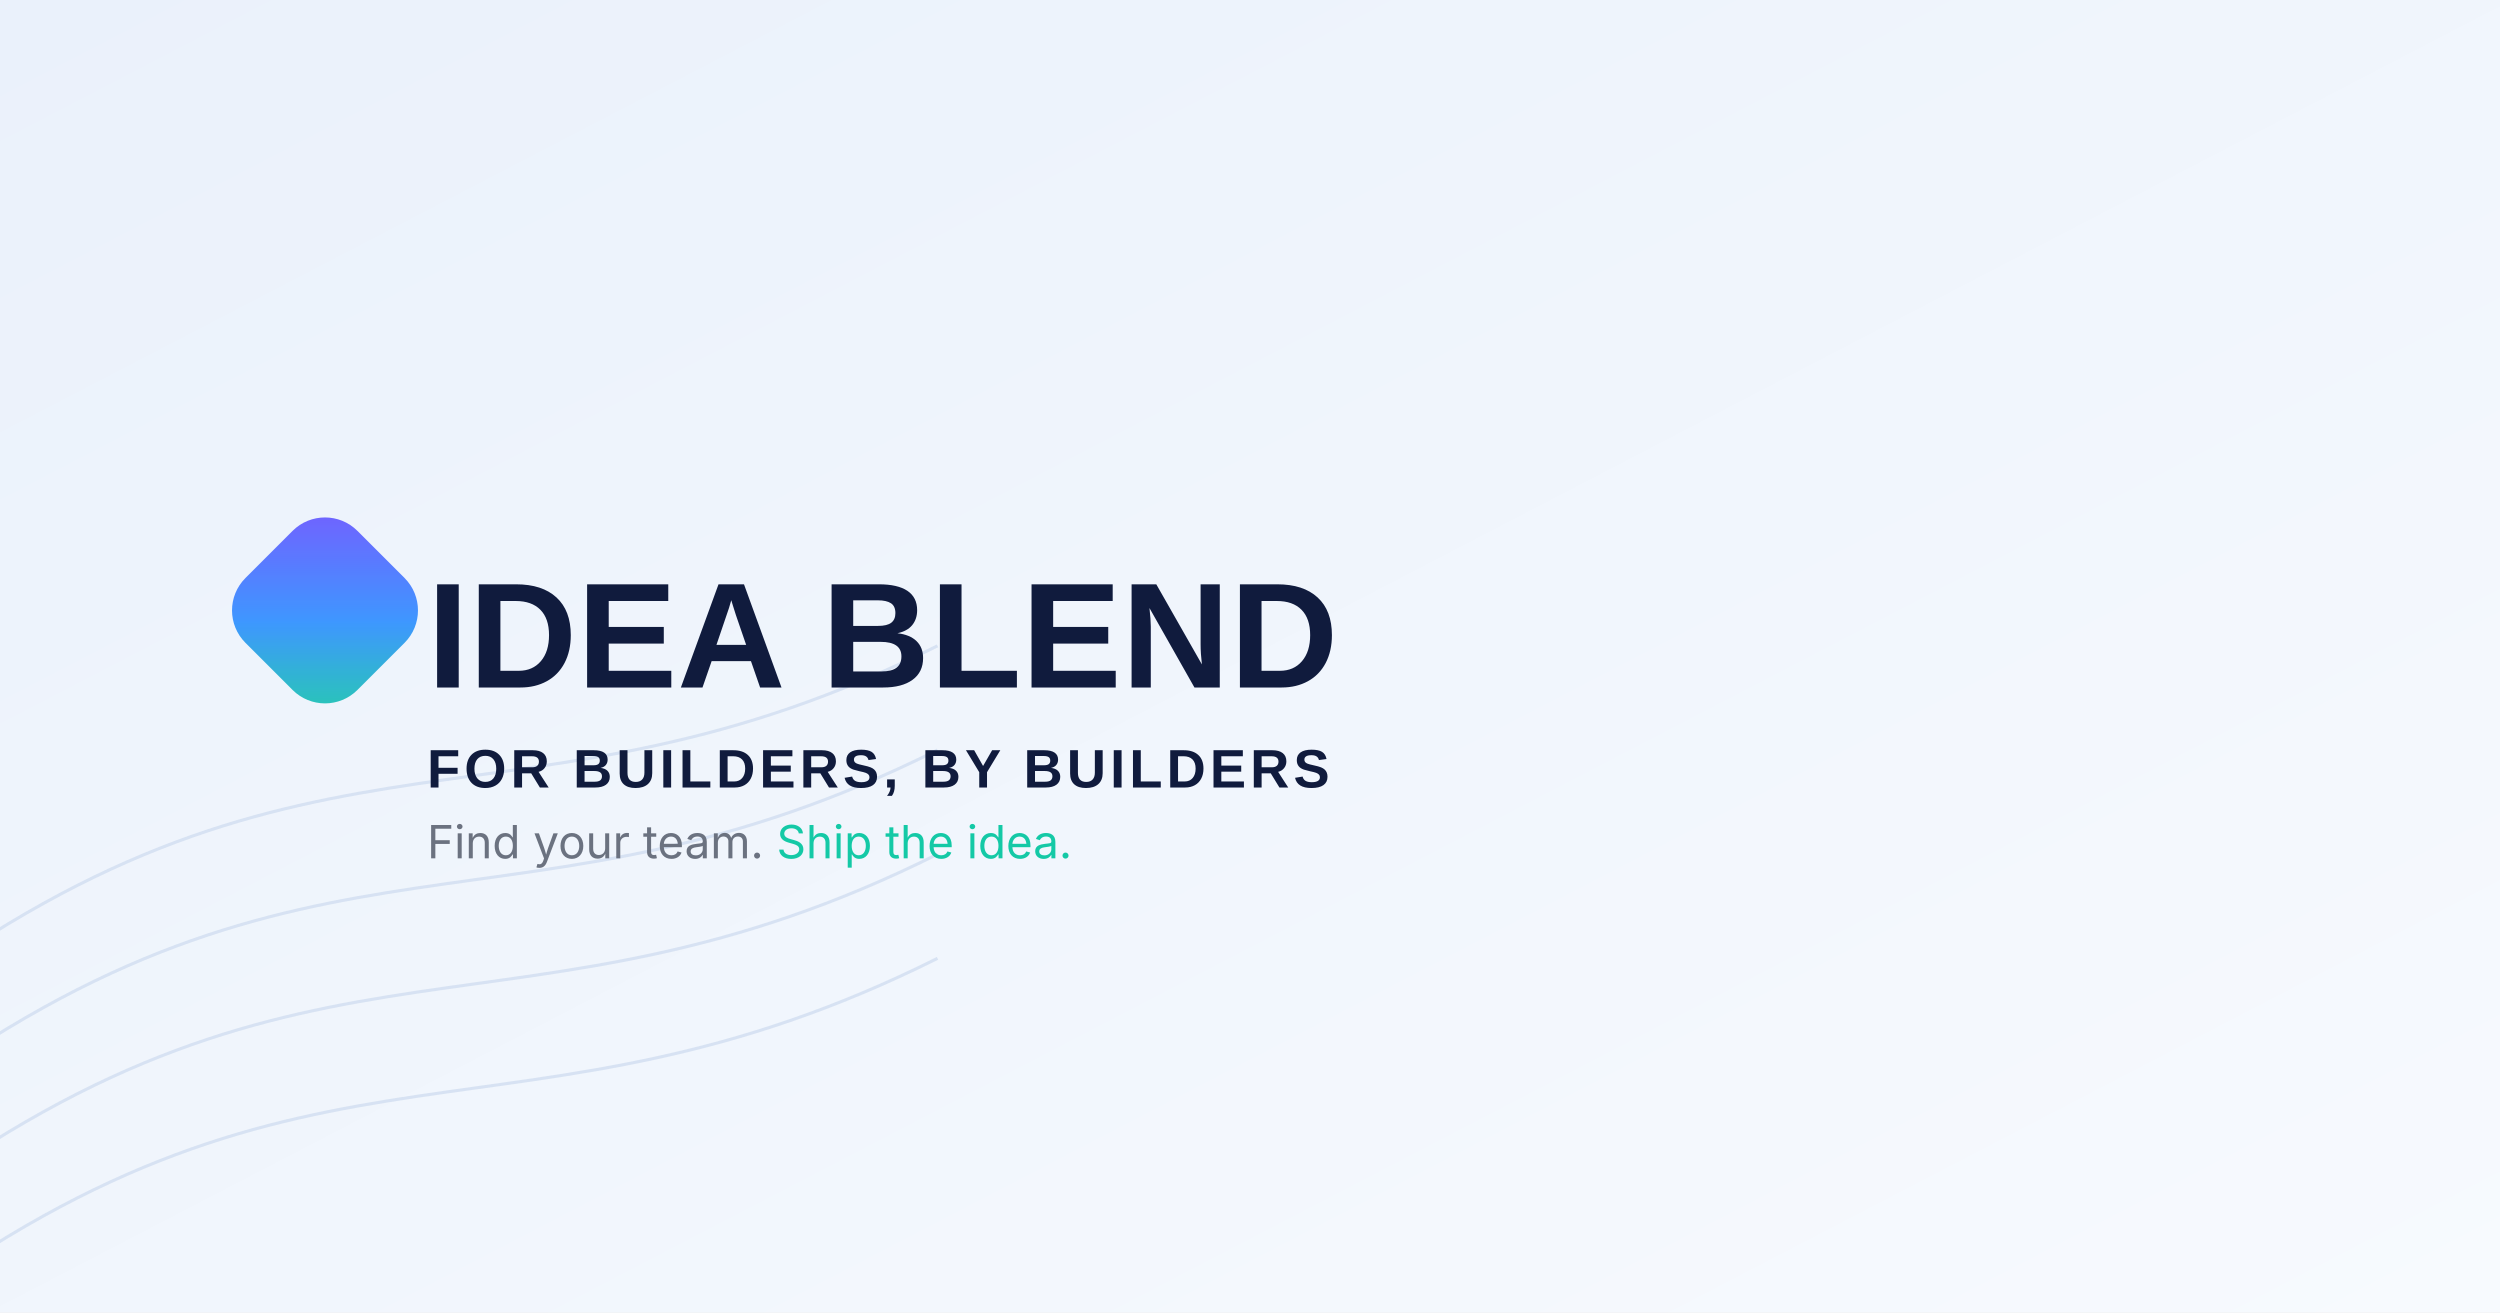
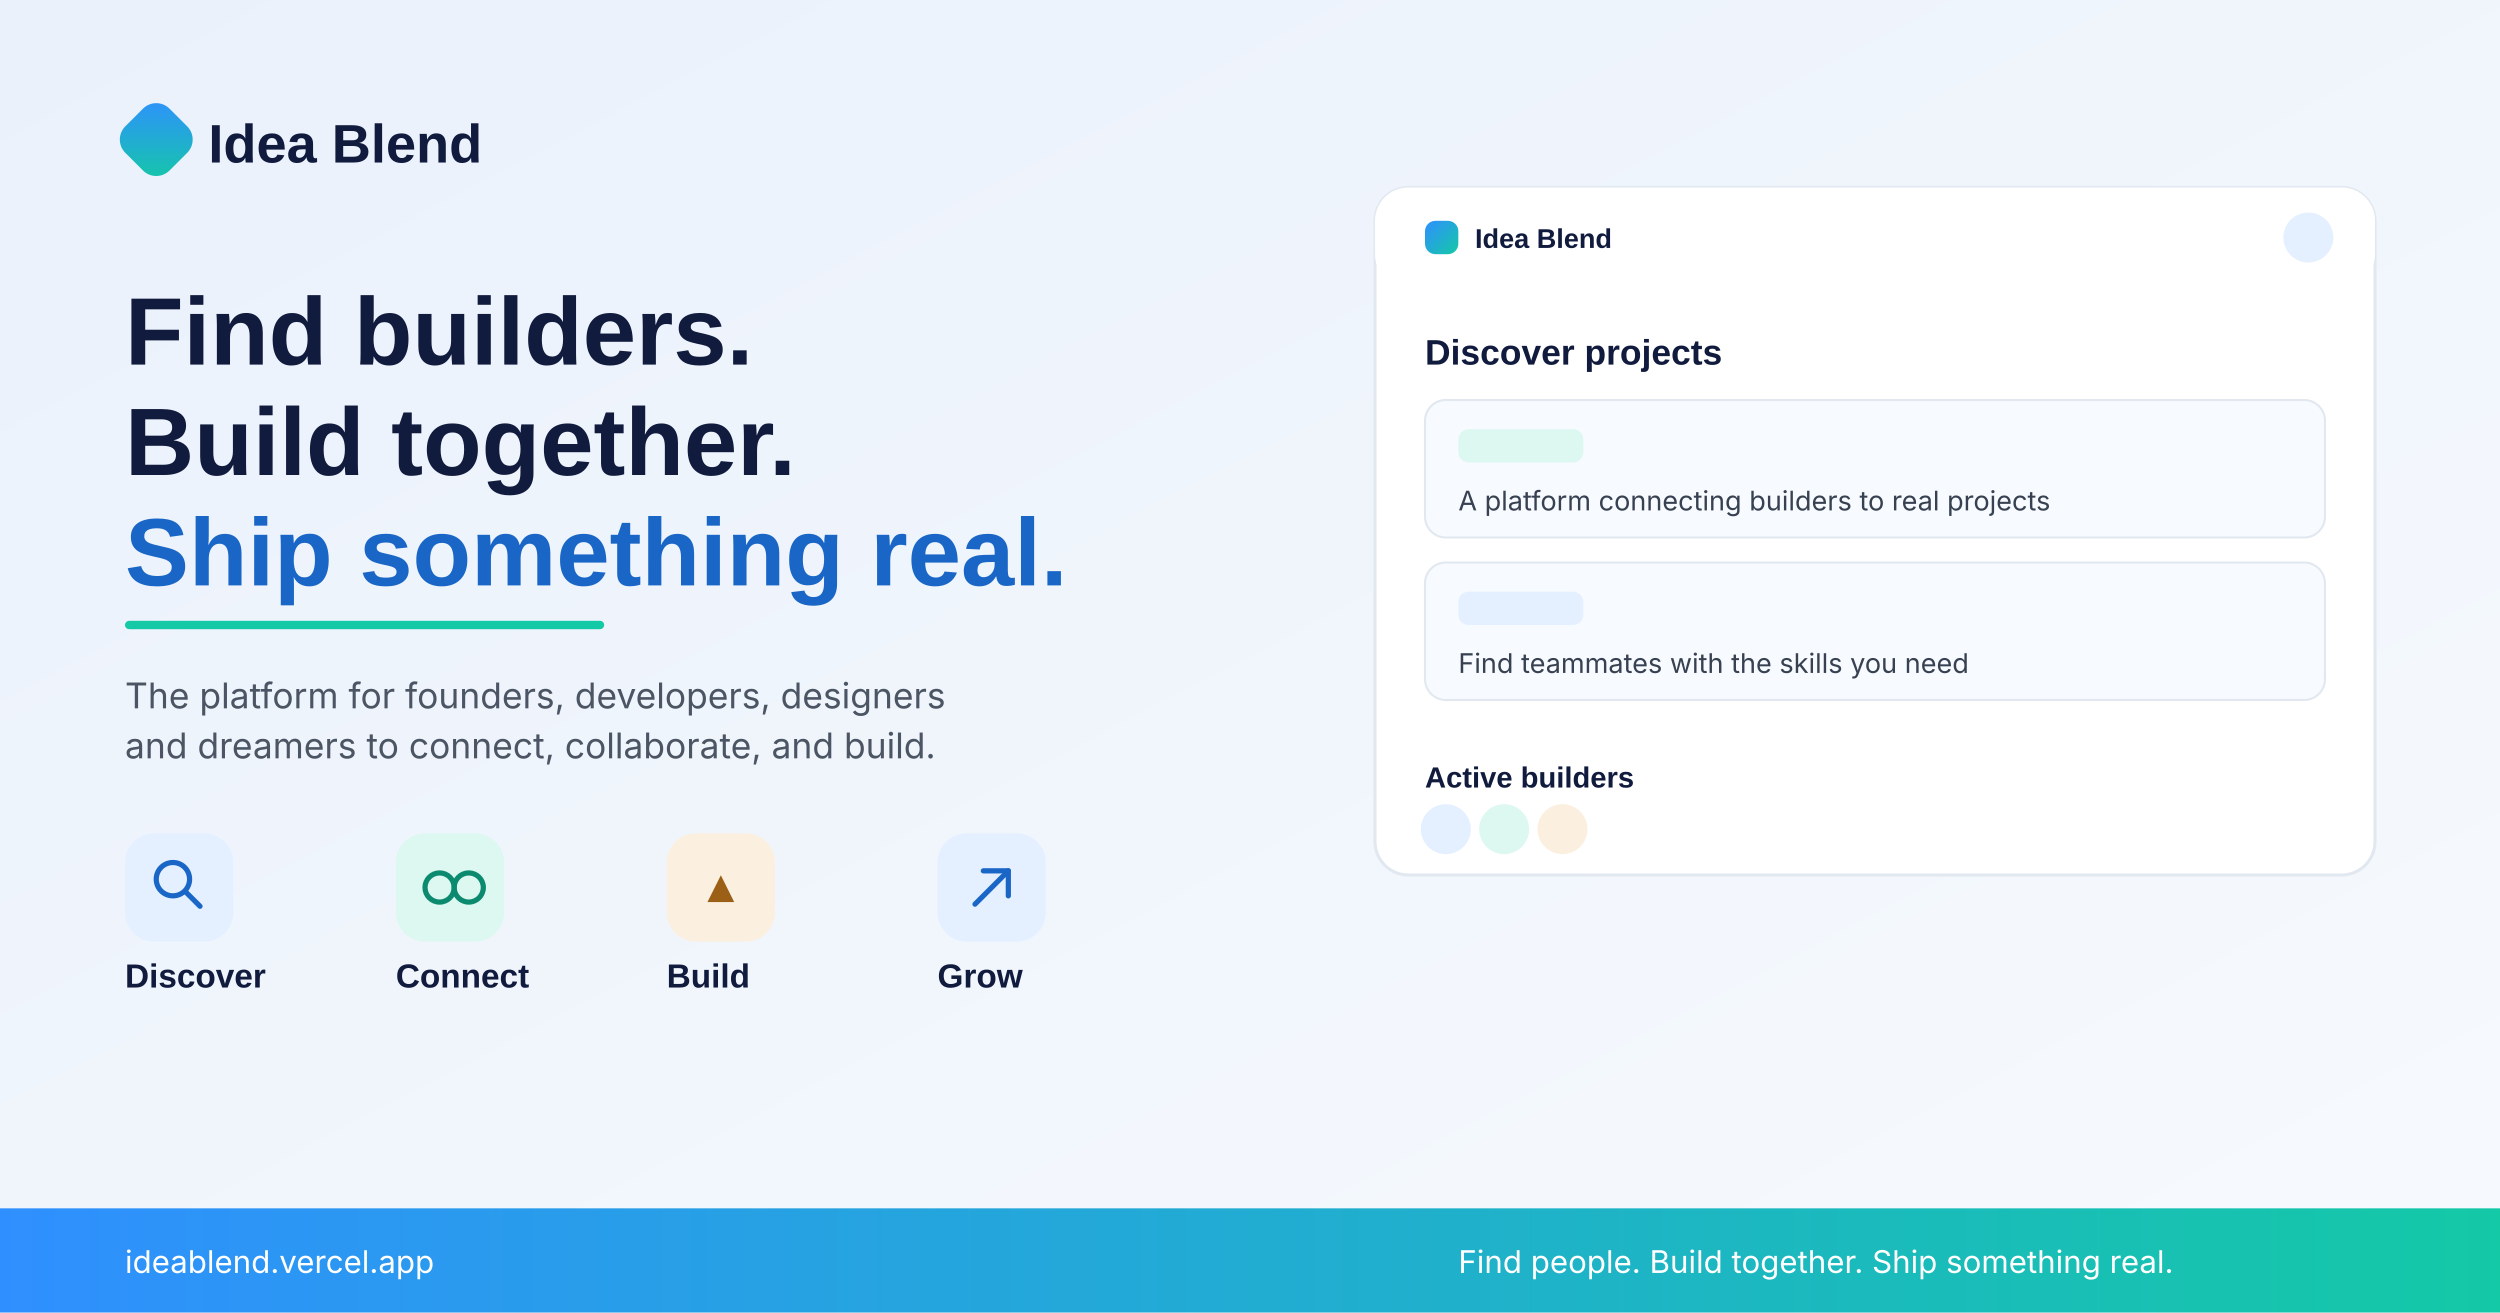
<svg xmlns="http://www.w3.org/2000/svg" width="1200" height="630" viewBox="0 0 1200 630">
  <defs>
    <linearGradient id="bgGrad" x1="0%" y1="0%" x2="100%" y2="100%">
      <stop offset="0%" stop-color="#EAF1FB" />
      <stop offset="100%" stop-color="#F7FAFE" />
    </linearGradient>
-     <linearGradient id="blendGrad3" x1="0%" y1="0%" x2="100%" y2="100%">
-       <stop offset="0%" stop-color="#6C4FFF" />
-       <stop offset="55%" stop-color="#2F8FFF" />
+     <linearGradient id="markGrad" x1="0%" y1="0%" x2="100%" y2="100%">
+       <stop offset="0%" stop-color="#2F8FFF" />
+       <stop offset="100%" stop-color="#14C9A6" />
+     </linearGradient>
+     <linearGradient id="footerGrad" x1="0%" y1="0%" x2="100%" y2="0%">
+       <stop offset="0%" stop-color="#2F8FFF" />
      <stop offset="100%" stop-color="#14C9A6" />
    </linearGradient>
  </defs>
  <rect width="1200" height="630" fill="url(#bgGrad)" />
-   <g stroke="#C7D6EC" stroke-width="1.5" fill="none" opacity="0.6">
-     <path d="M-50 630 C 150 480, 250 560, 450 460" />
-     <path d="M-50 580 C 150 430, 250 510, 450 410" />
-     <path d="M-50 530 C 150 380, 250 460, 450 360" />
-     <path d="M-50 480 C 150 330, 250 410, 450 310" />
+   <rect x="60" y="52" width="30" height="30" rx="9" fill="url(#markGrad)" transform="rotate(45 75 67)" />
+   <text x="100" y="78" font-family="Unbounded, Arial, sans-serif" font-weight="800" font-size="26" fill="#101B3D">Idea Blend</text>
+   <text x="60" y="175" font-family="Unbounded, Arial, sans-serif" font-weight="800" font-size="46" fill="#101B3D">Find builders.</text>
+   <text x="60" y="228" font-family="Unbounded, Arial, sans-serif" font-weight="800" font-size="46" fill="#101B3D">Build together.</text>
+   <text x="60" y="281" font-family="Unbounded, Arial, sans-serif" font-weight="800" font-size="46" fill="#1A66C7">Ship something real.</text>
+   <rect x="60" y="298" width="230" height="4" rx="2" fill="#14C9A6" />
+   <text x="60" y="340" font-family="Inter, Arial, sans-serif" font-size="17" fill="#4B5563">The platform for founders, developers, designers</text>
+   <text x="60" y="364" font-family="Inter, Arial, sans-serif" font-size="17" fill="#4B5563">and dreamers to connect, collaborate, and build.</text>
+   <g font-family="Unbounded, Arial, sans-serif">
+     <rect x="60" y="400" width="52" height="52" rx="14" fill="#E4F0FF" />
+     <circle cx="83" cy="422" r="8" fill="none" stroke="#1A66C7" stroke-width="2.5" />
+     <line x1="89" y1="428" x2="96" y2="435" stroke="#1A66C7" stroke-width="2.5" stroke-linecap="round" />
+     <text x="60" y="474" font-size="16" font-weight="700" fill="#101B3D">Discover</text>
+     <rect x="190" y="400" width="52" height="52" rx="14" fill="#DDF7F1" />
+     <circle cx="211" cy="426" r="7" fill="none" stroke="#0B8A70" stroke-width="2.5" />
+     <circle cx="225" cy="426" r="7" fill="none" stroke="#0B8A70" stroke-width="2.5" />
+     <text x="190" y="474" font-size="16" font-weight="700" fill="#101B3D">Connect</text>
+     <rect x="320" y="400" width="52" height="52" rx="14" fill="#FBEFE0" />
+     <text x="346" y="433" font-size="22" text-anchor="middle" fill="#9C5F16">▲</text>
+     <text x="320" y="474" font-size="16" font-weight="700" fill="#101B3D">Build</text>
+     <rect x="450" y="400" width="52" height="52" rx="14" fill="#E4F0FF" />
+     <line x1="468" y1="434" x2="484" y2="418" stroke="#1A66C7" stroke-width="2.5" stroke-linecap="round" />
+     <polyline points="472,418 484,418 484,430" fill="none" stroke="#1A66C7" stroke-width="2.5" stroke-linecap="round" stroke-linejoin="round" />
+     <text x="450" y="474" font-size="16" font-weight="700" fill="#101B3D">Grow</text>
  </g>
-   <rect x="118" y="255" width="76" height="76" rx="22" fill="url(#blendGrad3)" opacity="0.92" transform="rotate(45 156 293)" />
-   <text x="205" y="330" font-family="Unbounded, Arial, sans-serif" font-weight="800" font-size="72" fill="#101B3D">IDEA BLEND</text>
-   <text x="205" y="378" font-family="Unbounded, Arial, sans-serif" font-weight="700" font-size="26" letter-spacing="2" fill="#101B3D">FOR BUILDERS, BY BUILDERS</text>
-   <text x="205" y="412" font-family="Inter, Arial, sans-serif" font-size="22" fill="#6B7280">Find your team. <tspan fill="#14C9A6">Ship the idea.</tspan>
-   </text>
+   <g>
+     <rect x="660" y="90" width="480" height="330" rx="16" fill="#FFFFFF" stroke="#E2E8F0" stroke-width="1.5" />
+     <rect x="660" y="90" width="480" height="48" rx="16" fill="#FFFFFF" />
+     <rect x="684" y="106" width="16" height="16" rx="5" fill="url(#markGrad)" />
+     <text x="708" y="119" font-family="Unbounded, Arial, sans-serif" font-weight="700" font-size="13" fill="#101B3D">Idea Blend</text>
+     <circle cx="1108" cy="114" r="12" fill="#E4F0FF" />
+     <text x="684" y="175" font-family="Unbounded, Arial, sans-serif" font-weight="700" font-size="17" fill="#101B3D">Discover projects</text>
+     <rect x="684" y="192" width="432" height="66" rx="10" fill="#F7FAFE" stroke="#E2E8F0" />
+     <rect x="700" y="206" width="60" height="16" rx="5" fill="#DDF7F1" />
+     <text x="700" y="245" font-family="Inter, Arial, sans-serif" font-size="13" fill="#374151">A platform connecting builders to real projects</text>
+     <rect x="684" y="270" width="432" height="66" rx="10" fill="#F7FAFE" stroke="#E2E8F0" />
+     <rect x="700" y="284" width="60" height="16" rx="5" fill="#E4F0FF" />
+     <text x="700" y="323" font-family="Inter, Arial, sans-serif" font-size="13" fill="#374151">Find teammates with the skills you need</text>
+     <text x="684" y="378" font-family="Unbounded, Arial, sans-serif" font-weight="700" font-size="14" fill="#101B3D">Active builders</text>
+     <circle cx="694" cy="398" r="12" fill="#E4F0FF" />
+     <circle cx="722" cy="398" r="12" fill="#DDF7F1" />
+     <circle cx="750" cy="398" r="12" fill="#FBEFE0" />
+   </g>
+   <rect x="0" y="580" width="1200" height="50" fill="url(#footerGrad)" />
+   <text x="60" y="611" font-family="Inter, Arial, sans-serif" font-size="15" fill="#FFFFFF">ideablend.vercel.app</text>
+   <text x="700" y="611" font-family="Inter, Arial, sans-serif" font-size="15" fill="#FFFFFF">Find people. Build together. Ship something real.</text>
</svg>
